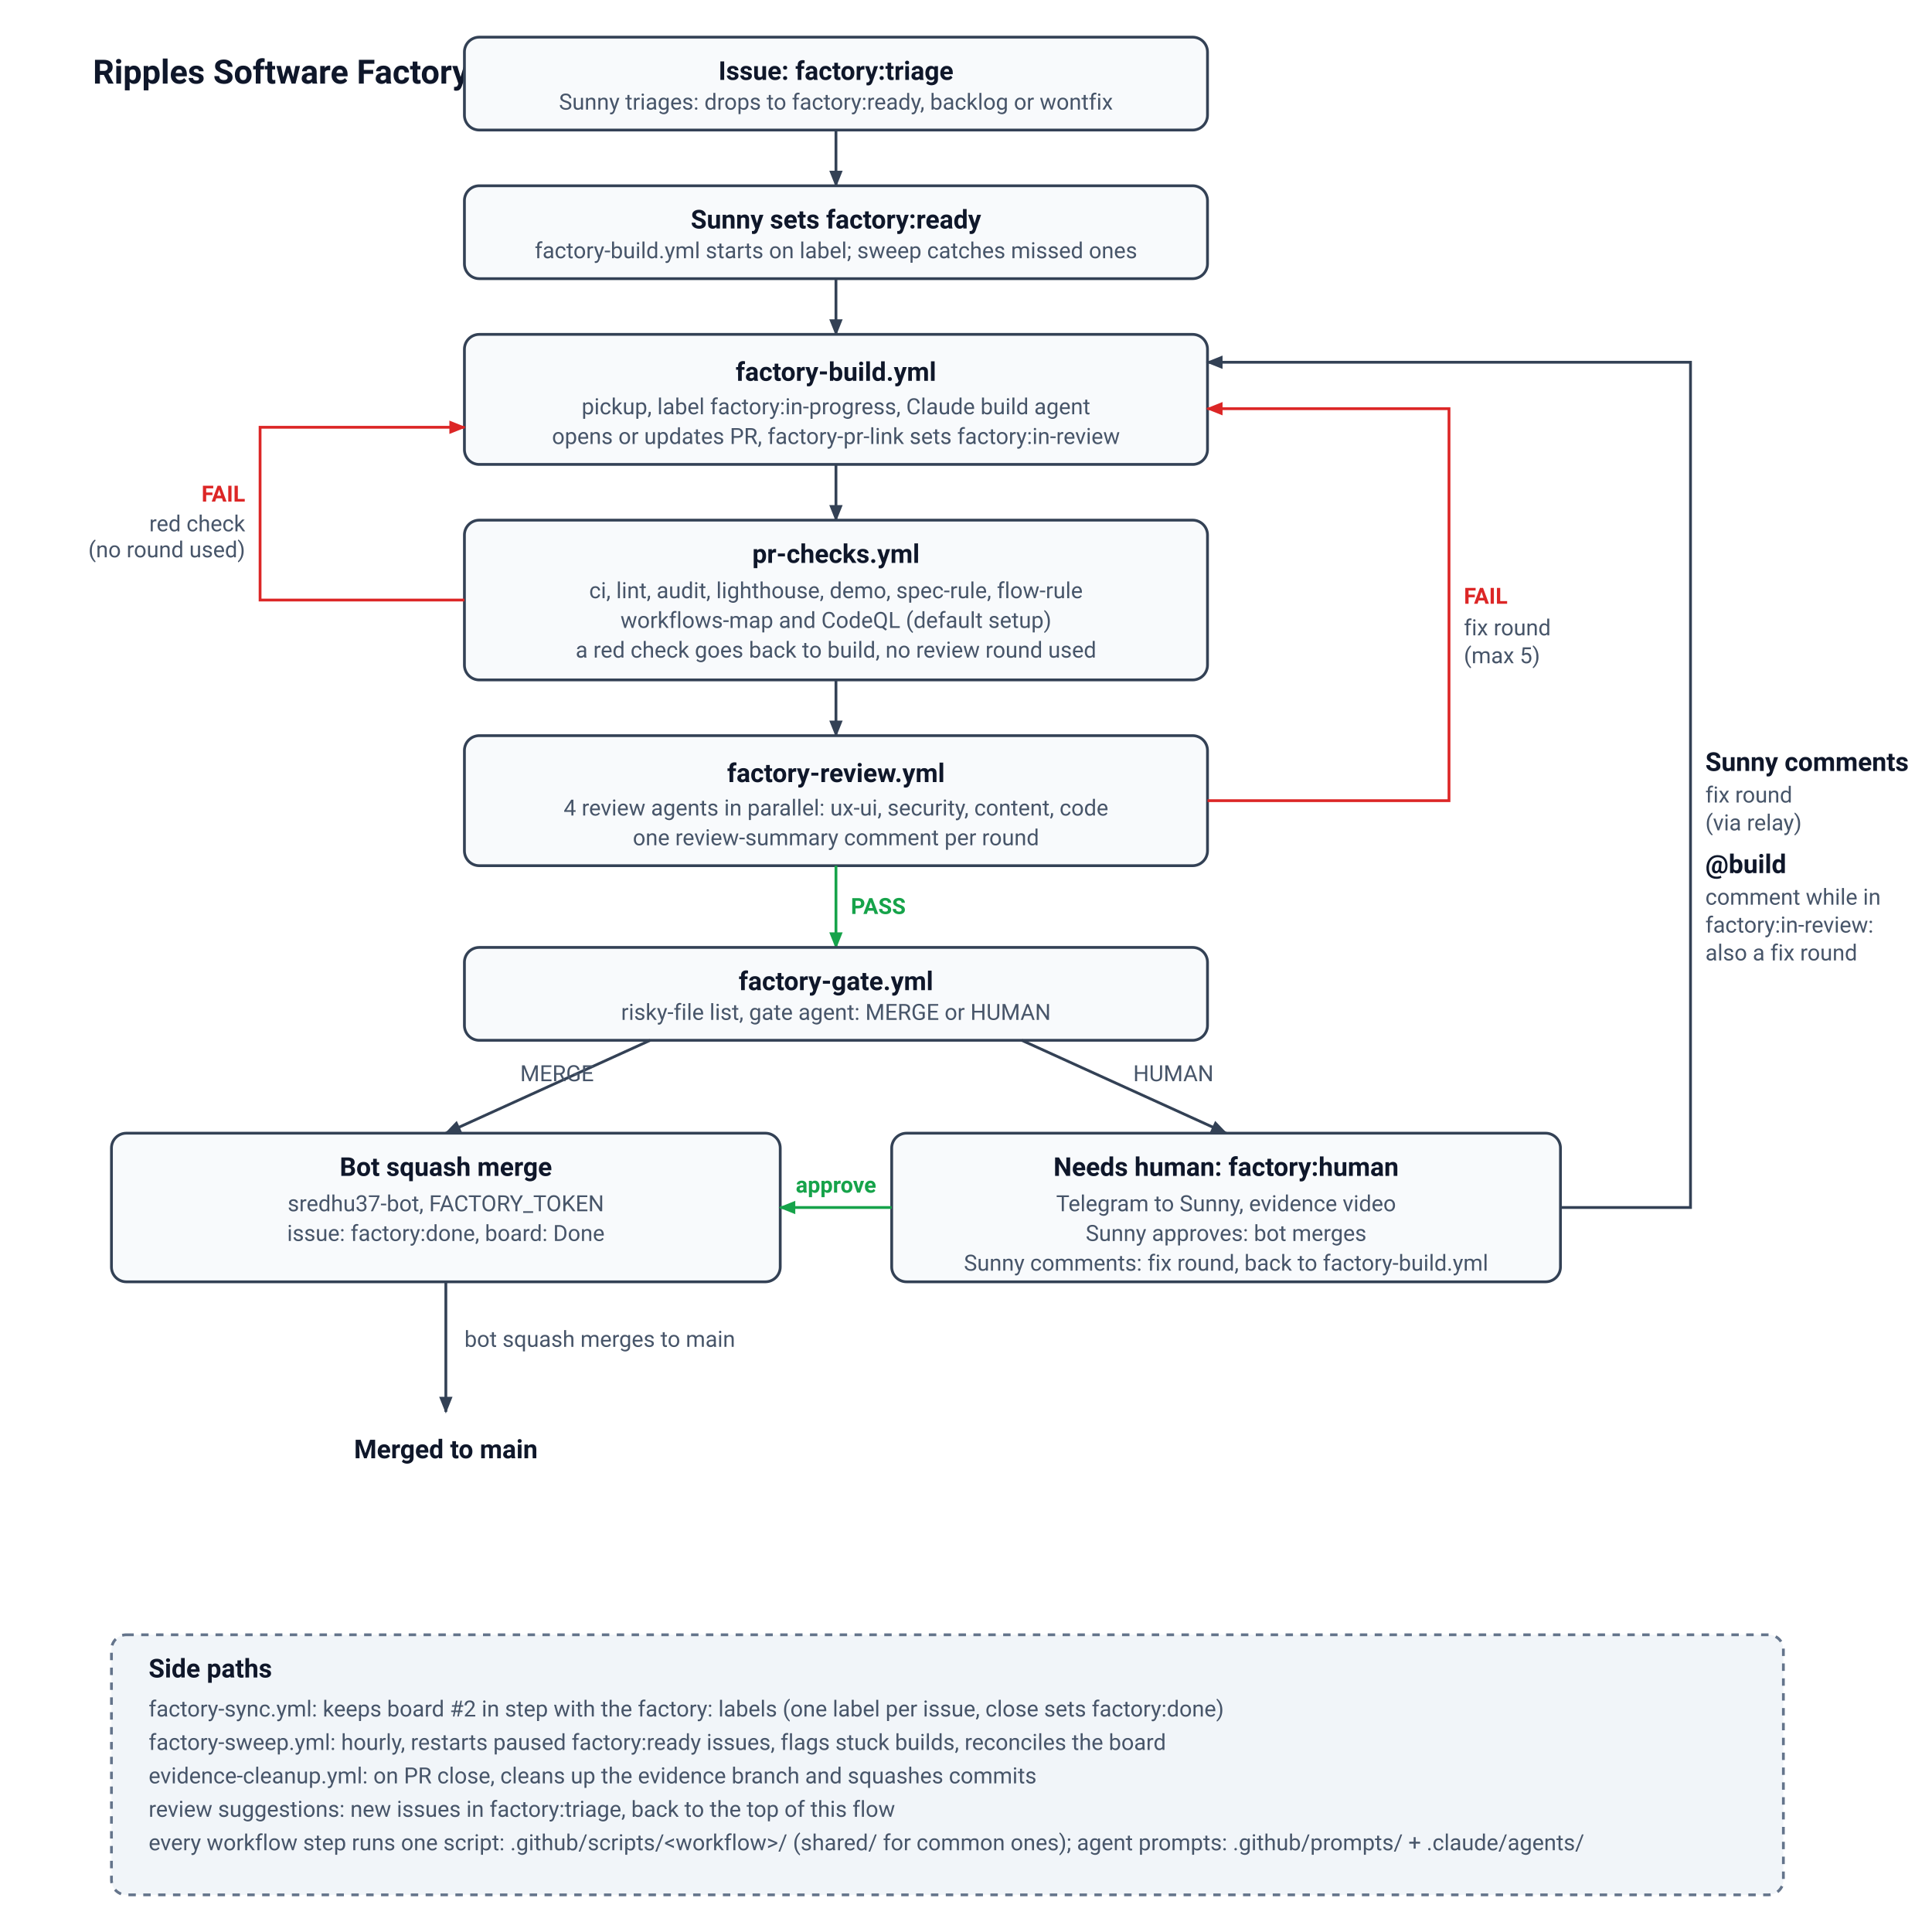
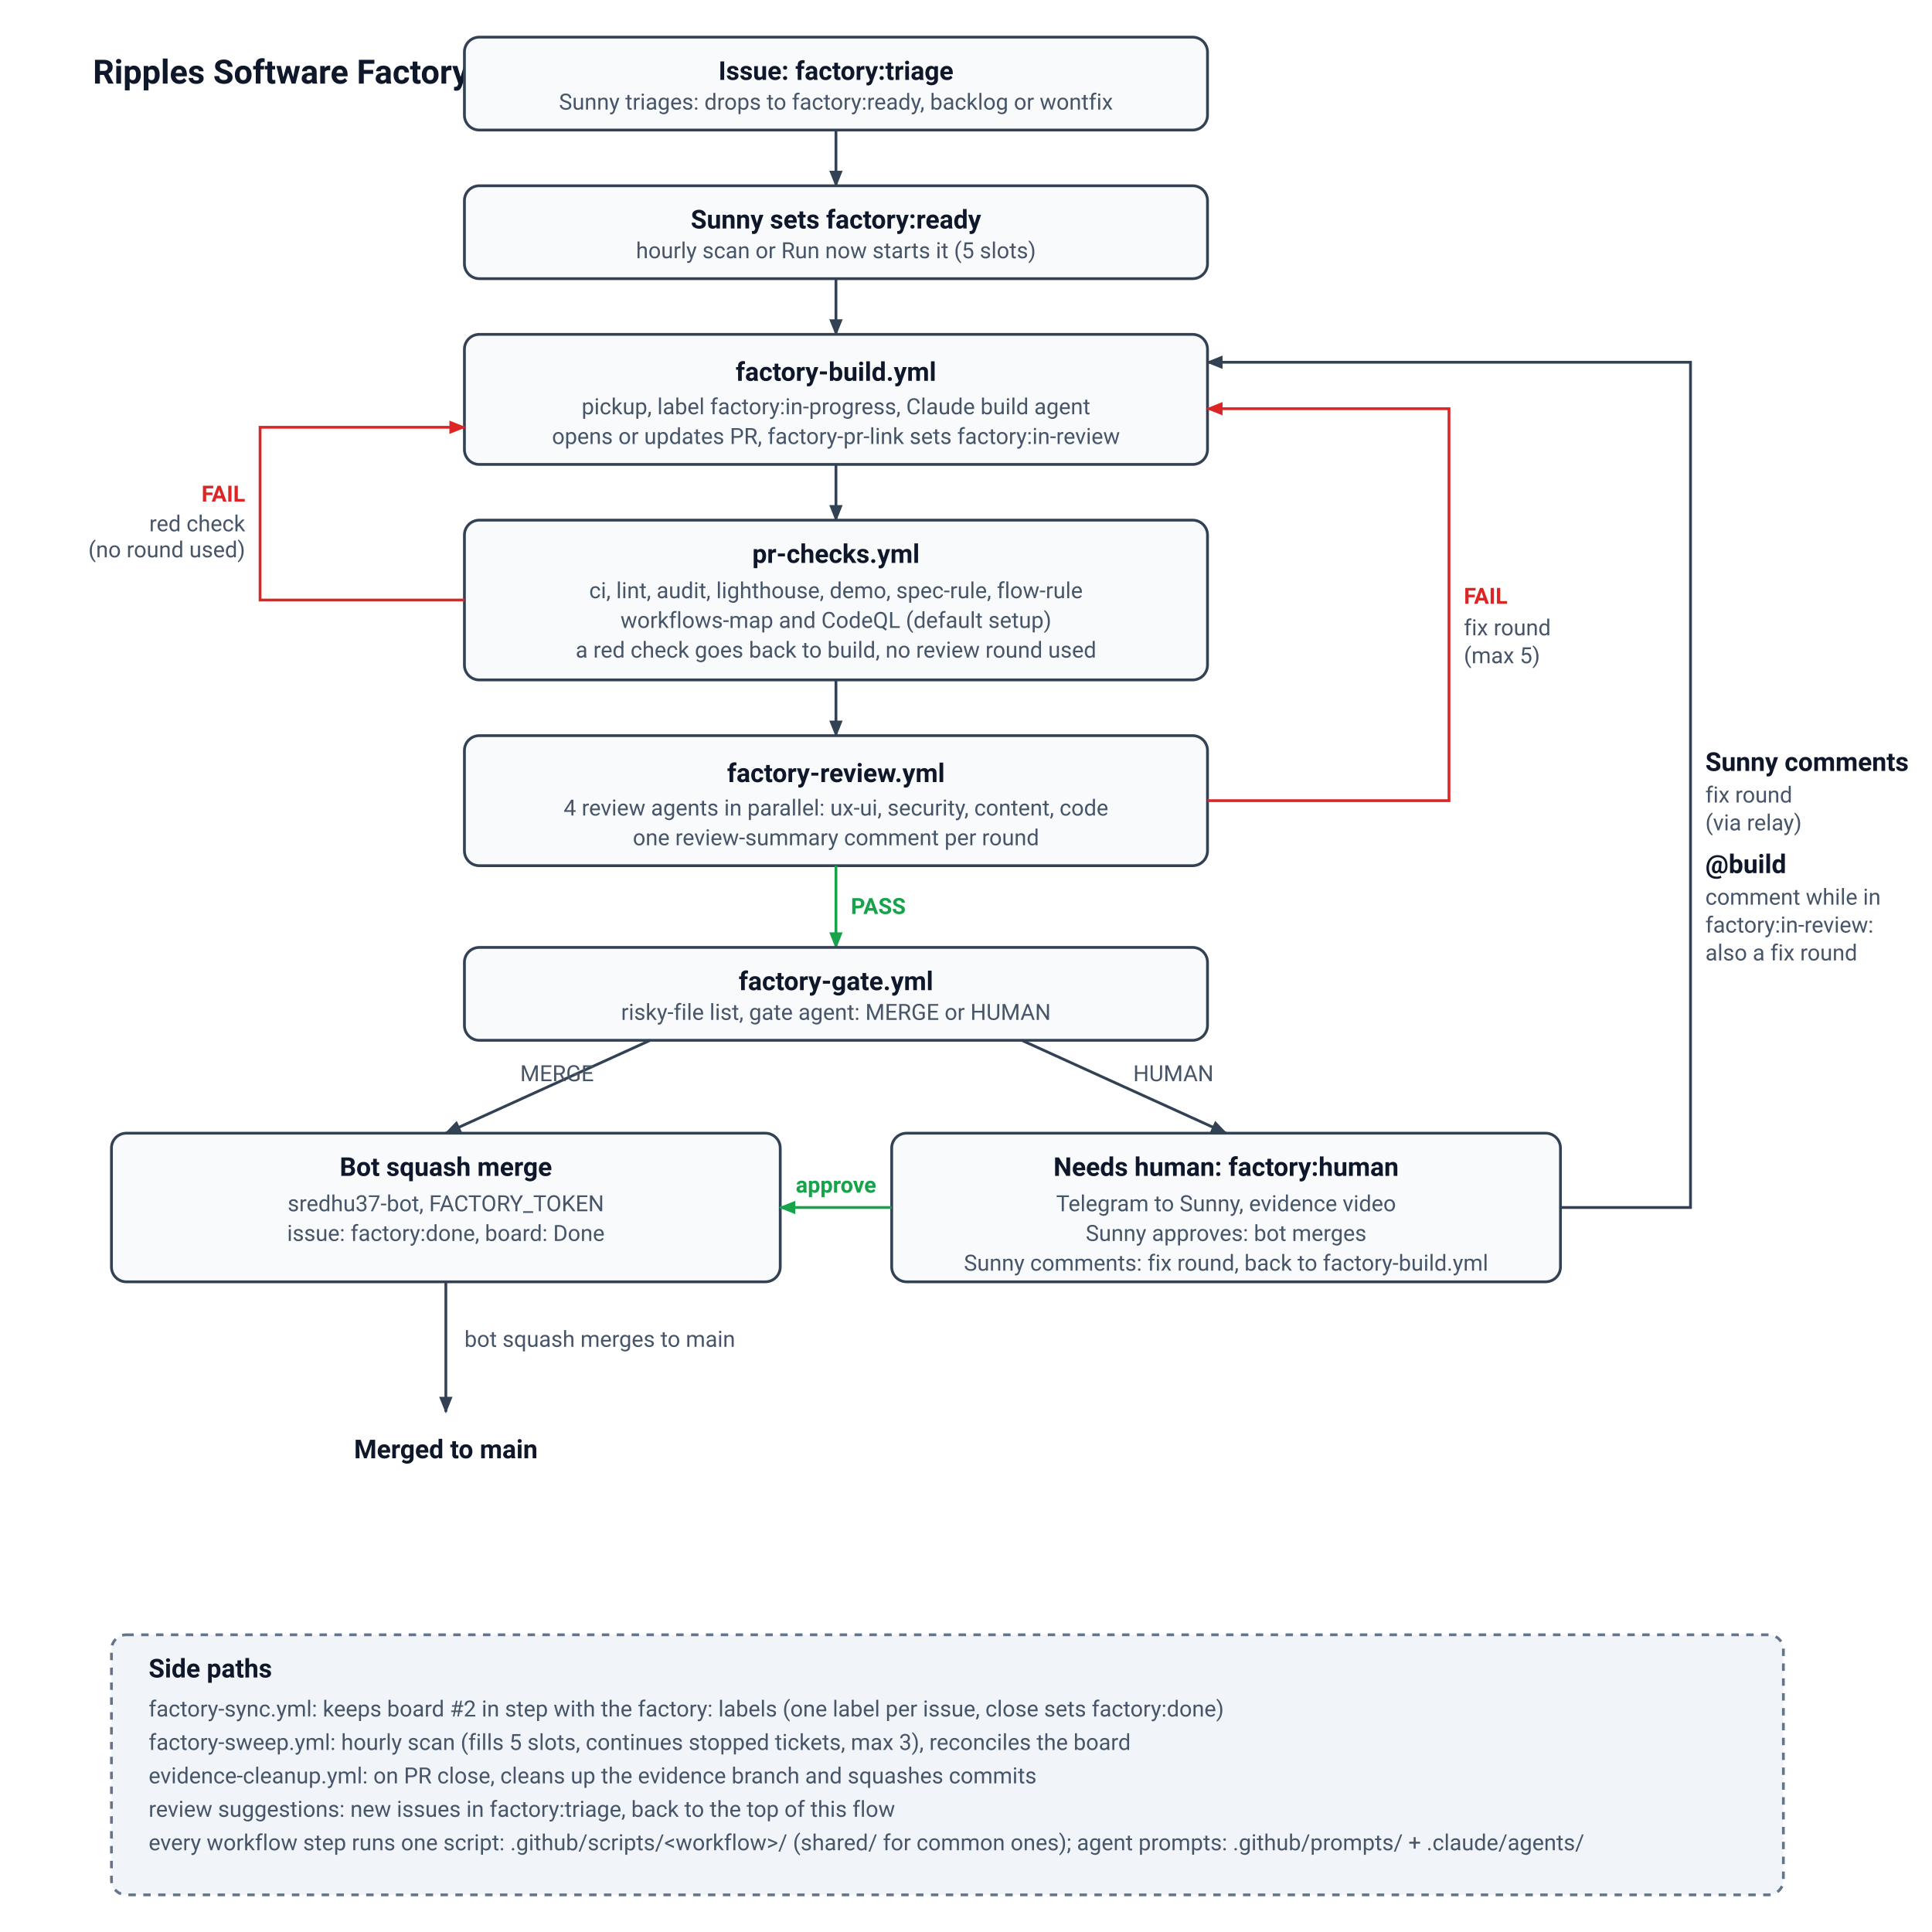
<svg xmlns="http://www.w3.org/2000/svg" viewBox="0 0 1040 1040" width="1040" height="1040">
  <defs>
    <style>
      .box { fill: #f8fafc; stroke: #334155; stroke-width: 1.5; }
      .side { fill: #f1f5f9; stroke: #64748b; stroke-width: 1.5; stroke-dasharray: 4 4; }
      .line { stroke: #334155; stroke-width: 1.5; fill: none; }
      .fail { stroke: #dc2626; stroke-width: 1.5; fill: none; }
      .pass { stroke: #16a34a; stroke-width: 1.5; fill: none; }
      text { font-family: -apple-system, BlinkMacSystemFont, "Segoe UI", Roboto, Helvetica, Arial, sans-serif; font-size: 13px; fill: #0f172a; }
      .head { font-weight: 600; font-size: 14px; }
      .title { font-weight: 700; font-size: 18px; }
      .small { font-size: 12px; fill: #475569; }
      .fail-text { font-size: 12px; fill: #dc2626; font-weight: 600; }
      .pass-text { font-size: 12px; fill: #16a34a; font-weight: 600; }
    </style>
    <marker id="a" viewBox="0 0 10 10" refX="9" refY="5" markerWidth="6" markerHeight="6" orient="auto-start-reverse">
      <path d="M 0 1 L 10 5 L 0 9 z" fill="#334155" />
    </marker>
    <marker id="af" viewBox="0 0 10 10" refX="9" refY="5" markerWidth="6" markerHeight="6" orient="auto-start-reverse">
      <path d="M 0 1 L 10 5 L 0 9 z" fill="#dc2626" />
    </marker>
    <marker id="ap" viewBox="0 0 10 10" refX="9" refY="5" markerWidth="6" markerHeight="6" orient="auto-start-reverse">
      <path d="M 0 1 L 10 5 L 0 9 z" fill="#16a34a" />
    </marker>
  </defs>
  <text x="50" y="45" class="title">Ripples Software Factory</text>
  <rect class="box" x="250" y="20" width="400" height="50" rx="8" />
  <text x="450" y="43" text-anchor="middle" class="head">Issue: factory:triage</text>
  <text x="450" y="59" text-anchor="middle" class="small">Sunny triages: drops to factory:ready, backlog or wontfix</text>
  <path class="line" d="M450 70 V100" marker-end="url(#a)" />
  <rect class="box" x="250" y="100" width="400" height="50" rx="8" />
  <text x="450" y="123" text-anchor="middle" class="head">Sunny sets factory:ready</text>
-   <text x="450" y="139" text-anchor="middle" class="small">factory-build.yml starts on label; sweep catches missed ones</text>
+   <text x="450" y="139" text-anchor="middle" class="small">hourly scan or Run now starts it (5 slots)</text>
  <path class="line" d="M450 150 V180" marker-end="url(#a)" />
  <rect class="box" x="250" y="180" width="400" height="70" rx="8" />
  <text x="450" y="205" text-anchor="middle" class="head">factory-build.yml</text>
  <text x="450" y="223" text-anchor="middle" class="small">pickup, label factory:in-progress, Claude build agent</text>
  <text x="450" y="239" text-anchor="middle" class="small">opens or updates PR, factory-pr-link sets factory:in-review</text>
  <path class="line" d="M450 250 V280" marker-end="url(#a)" />
  <rect class="box" x="250" y="280" width="400" height="86" rx="8" />
  <text x="450" y="303" text-anchor="middle" class="head">pr-checks.yml</text>
  <text x="450" y="322" text-anchor="middle" class="small">ci, lint, audit, lighthouse, demo, spec-rule, flow-rule</text>
  <text x="450" y="338" text-anchor="middle" class="small">workflows-map and CodeQL (default setup)</text>
  <text x="450" y="354" text-anchor="middle" class="small">a red check goes back to build, no review round used</text>
  <path class="fail" d="M250 323 H140 V230 H250" marker-end="url(#af)" />
  <text x="132" y="270" text-anchor="end" class="fail-text">FAIL</text>
  <text x="132" y="286" text-anchor="end" class="small">red check</text>
  <text x="132" y="300" text-anchor="end" class="small">(no round used)</text>
  <path class="line" d="M450 366 V396" marker-end="url(#a)" />
  <rect class="box" x="250" y="396" width="400" height="70" rx="8" />
  <text x="450" y="421" text-anchor="middle" class="head">factory-review.yml</text>
  <text x="450" y="439" text-anchor="middle" class="small">4 review agents in parallel: ux-ui, security, content, code</text>
  <text x="450" y="455" text-anchor="middle" class="small">one review-summary comment per round</text>
  <path class="fail" d="M650 431 H780 V220 H650" marker-end="url(#af)" />
  <text x="788" y="325" class="fail-text">FAIL</text>
  <text x="788" y="342" class="small">fix round</text>
  <text x="788" y="357" class="small">(max 5)</text>
  <path class="pass" d="M450 466 V510" marker-end="url(#ap)" />
  <text x="458" y="492" class="pass-text">PASS</text>
  <rect class="box" x="250" y="510" width="400" height="50" rx="8" />
  <text x="450" y="533" text-anchor="middle" class="head">factory-gate.yml</text>
  <text x="450" y="549" text-anchor="middle" class="small">risky-file list, gate agent: MERGE or HUMAN</text>
  <path class="line" d="M350 560 L240 610" marker-end="url(#a)" />
  <text x="280" y="582" class="small">MERGE</text>
  <path class="line" d="M550 560 L660 610" marker-end="url(#a)" />
  <text x="610" y="582" class="small">HUMAN</text>
  <rect class="box" x="60" y="610" width="360" height="80" rx="8" />
  <text x="240" y="633" text-anchor="middle" class="head">Bot squash merge</text>
  <text x="240" y="652" text-anchor="middle" class="small">sredhu37-bot, FACTORY_TOKEN</text>
  <text x="240" y="668" text-anchor="middle" class="small">issue: factory:done, board: Done</text>
  <rect class="box" x="480" y="610" width="360" height="80" rx="8" />
  <text x="660" y="633" text-anchor="middle" class="head">Needs human: factory:human</text>
  <text x="660" y="652" text-anchor="middle" class="small">Telegram to Sunny, evidence video</text>
  <text x="660" y="668" text-anchor="middle" class="small">Sunny approves: bot merges</text>
  <text x="660" y="684" text-anchor="middle" class="small">Sunny comments: fix round, back to factory-build.yml</text>
  <path class="pass" d="M480 650 H420" marker-end="url(#ap)" />
  <text x="450" y="642" text-anchor="middle" class="pass-text small">approve</text>
  <path class="line" d="M840 650 H910 V195 H650" marker-end="url(#a)" />
  <text x="918" y="415" class="head">Sunny comments</text>
  <text x="918" y="432" class="small">fix round</text>
  <text x="918" y="447" class="small">(via relay)</text>
  <text x="918" y="470" class="head">@build</text>
  <text x="918" y="487" class="small">comment while in</text>
  <text x="918" y="502" class="small">factory:in-review:</text>
  <text x="918" y="517" class="small">also a fix round</text>
  <path class="line" d="M240 690 V760" marker-end="url(#a)" />
  <text x="250" y="725" class="small">bot squash merges to main</text>
  <text x="240" y="785" text-anchor="middle" class="head">Merged to main</text>
  <rect class="side" x="60" y="880" width="900" height="140" rx="8" />
  <text x="80" y="903" class="head">Side paths</text>
  <text x="80" y="924" class="small">factory-sync.yml: keeps board #2 in step with the factory: labels (one label per issue, close sets factory:done)</text>
-   <text x="80" y="942" class="small">factory-sweep.yml: hourly, restarts paused factory:ready issues, flags stuck builds, reconciles the board</text>
+   <text x="80" y="942" class="small">factory-sweep.yml: hourly scan (fills 5 slots, continues stopped tickets, max 3), reconciles the board</text>
  <text x="80" y="960" class="small">evidence-cleanup.yml: on PR close, cleans up the evidence branch and squashes commits</text>
  <text x="80" y="978" class="small">review suggestions: new issues in factory:triage, back to the top of this flow</text>
  <text x="80" y="996" class="small">every workflow step runs one script: .github/scripts/&lt;workflow&gt;/ (shared/ for common ones); agent prompts: .github/prompts/ + .claude/agents/</text>
</svg>
